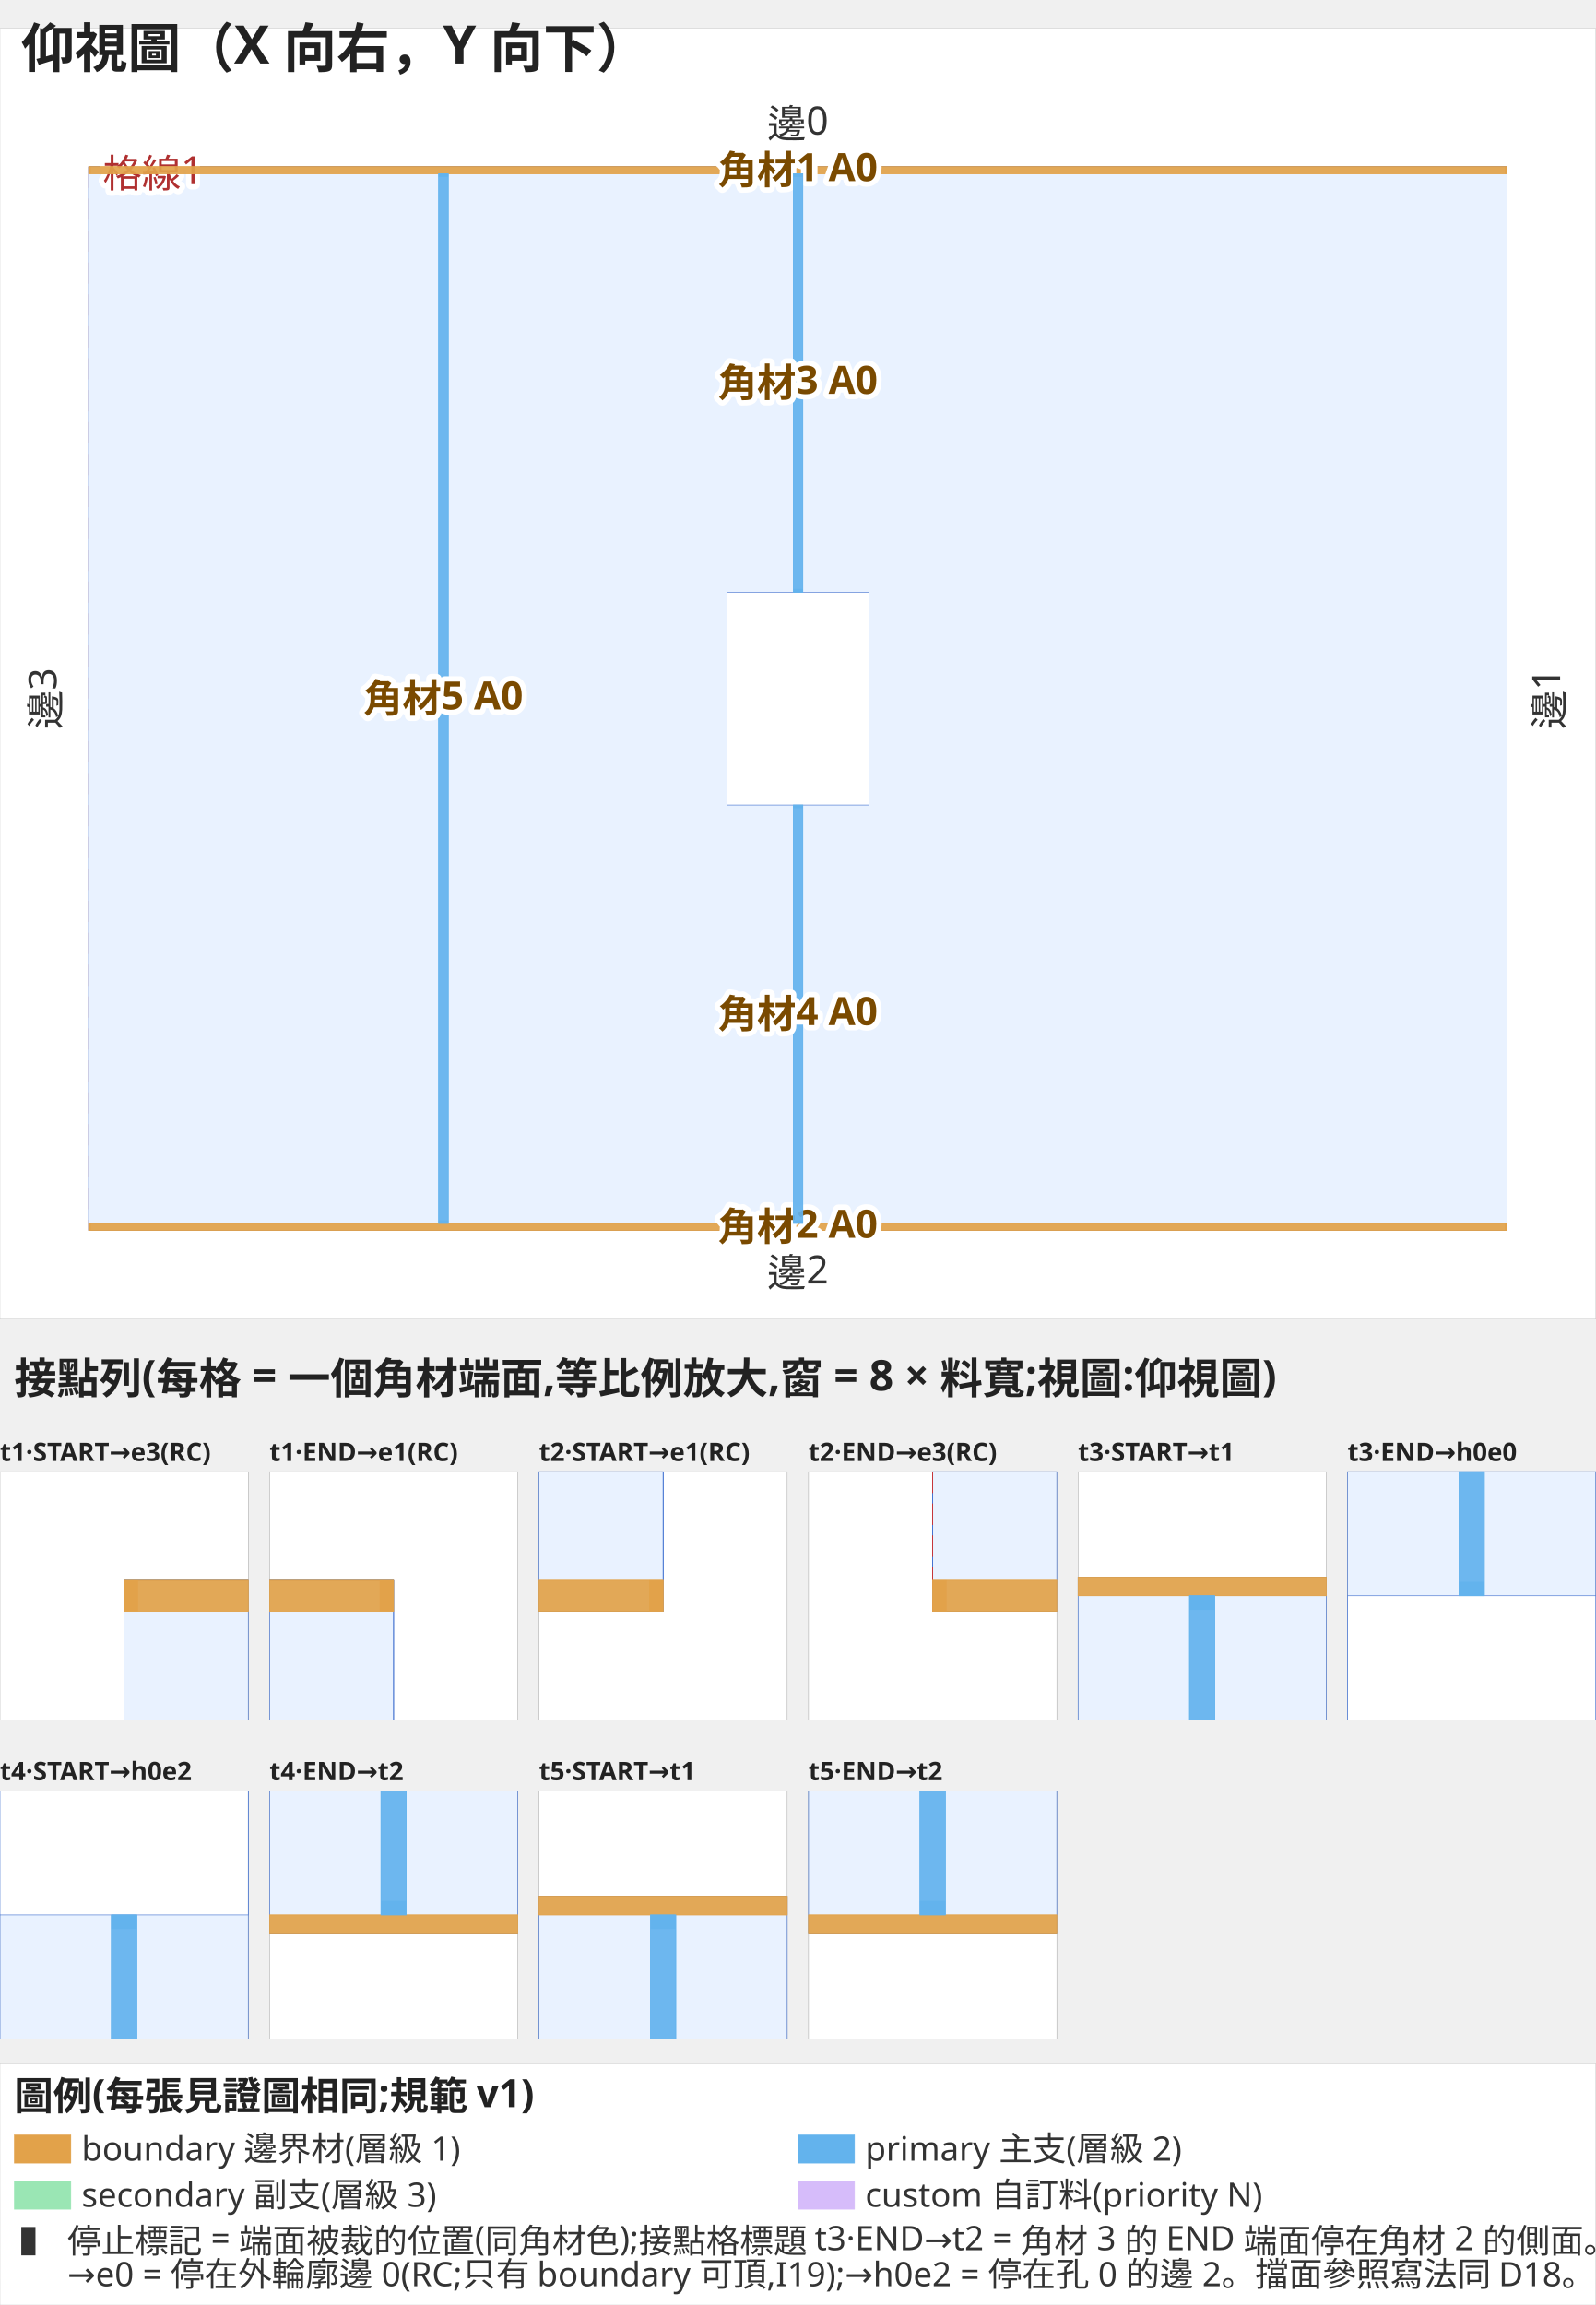
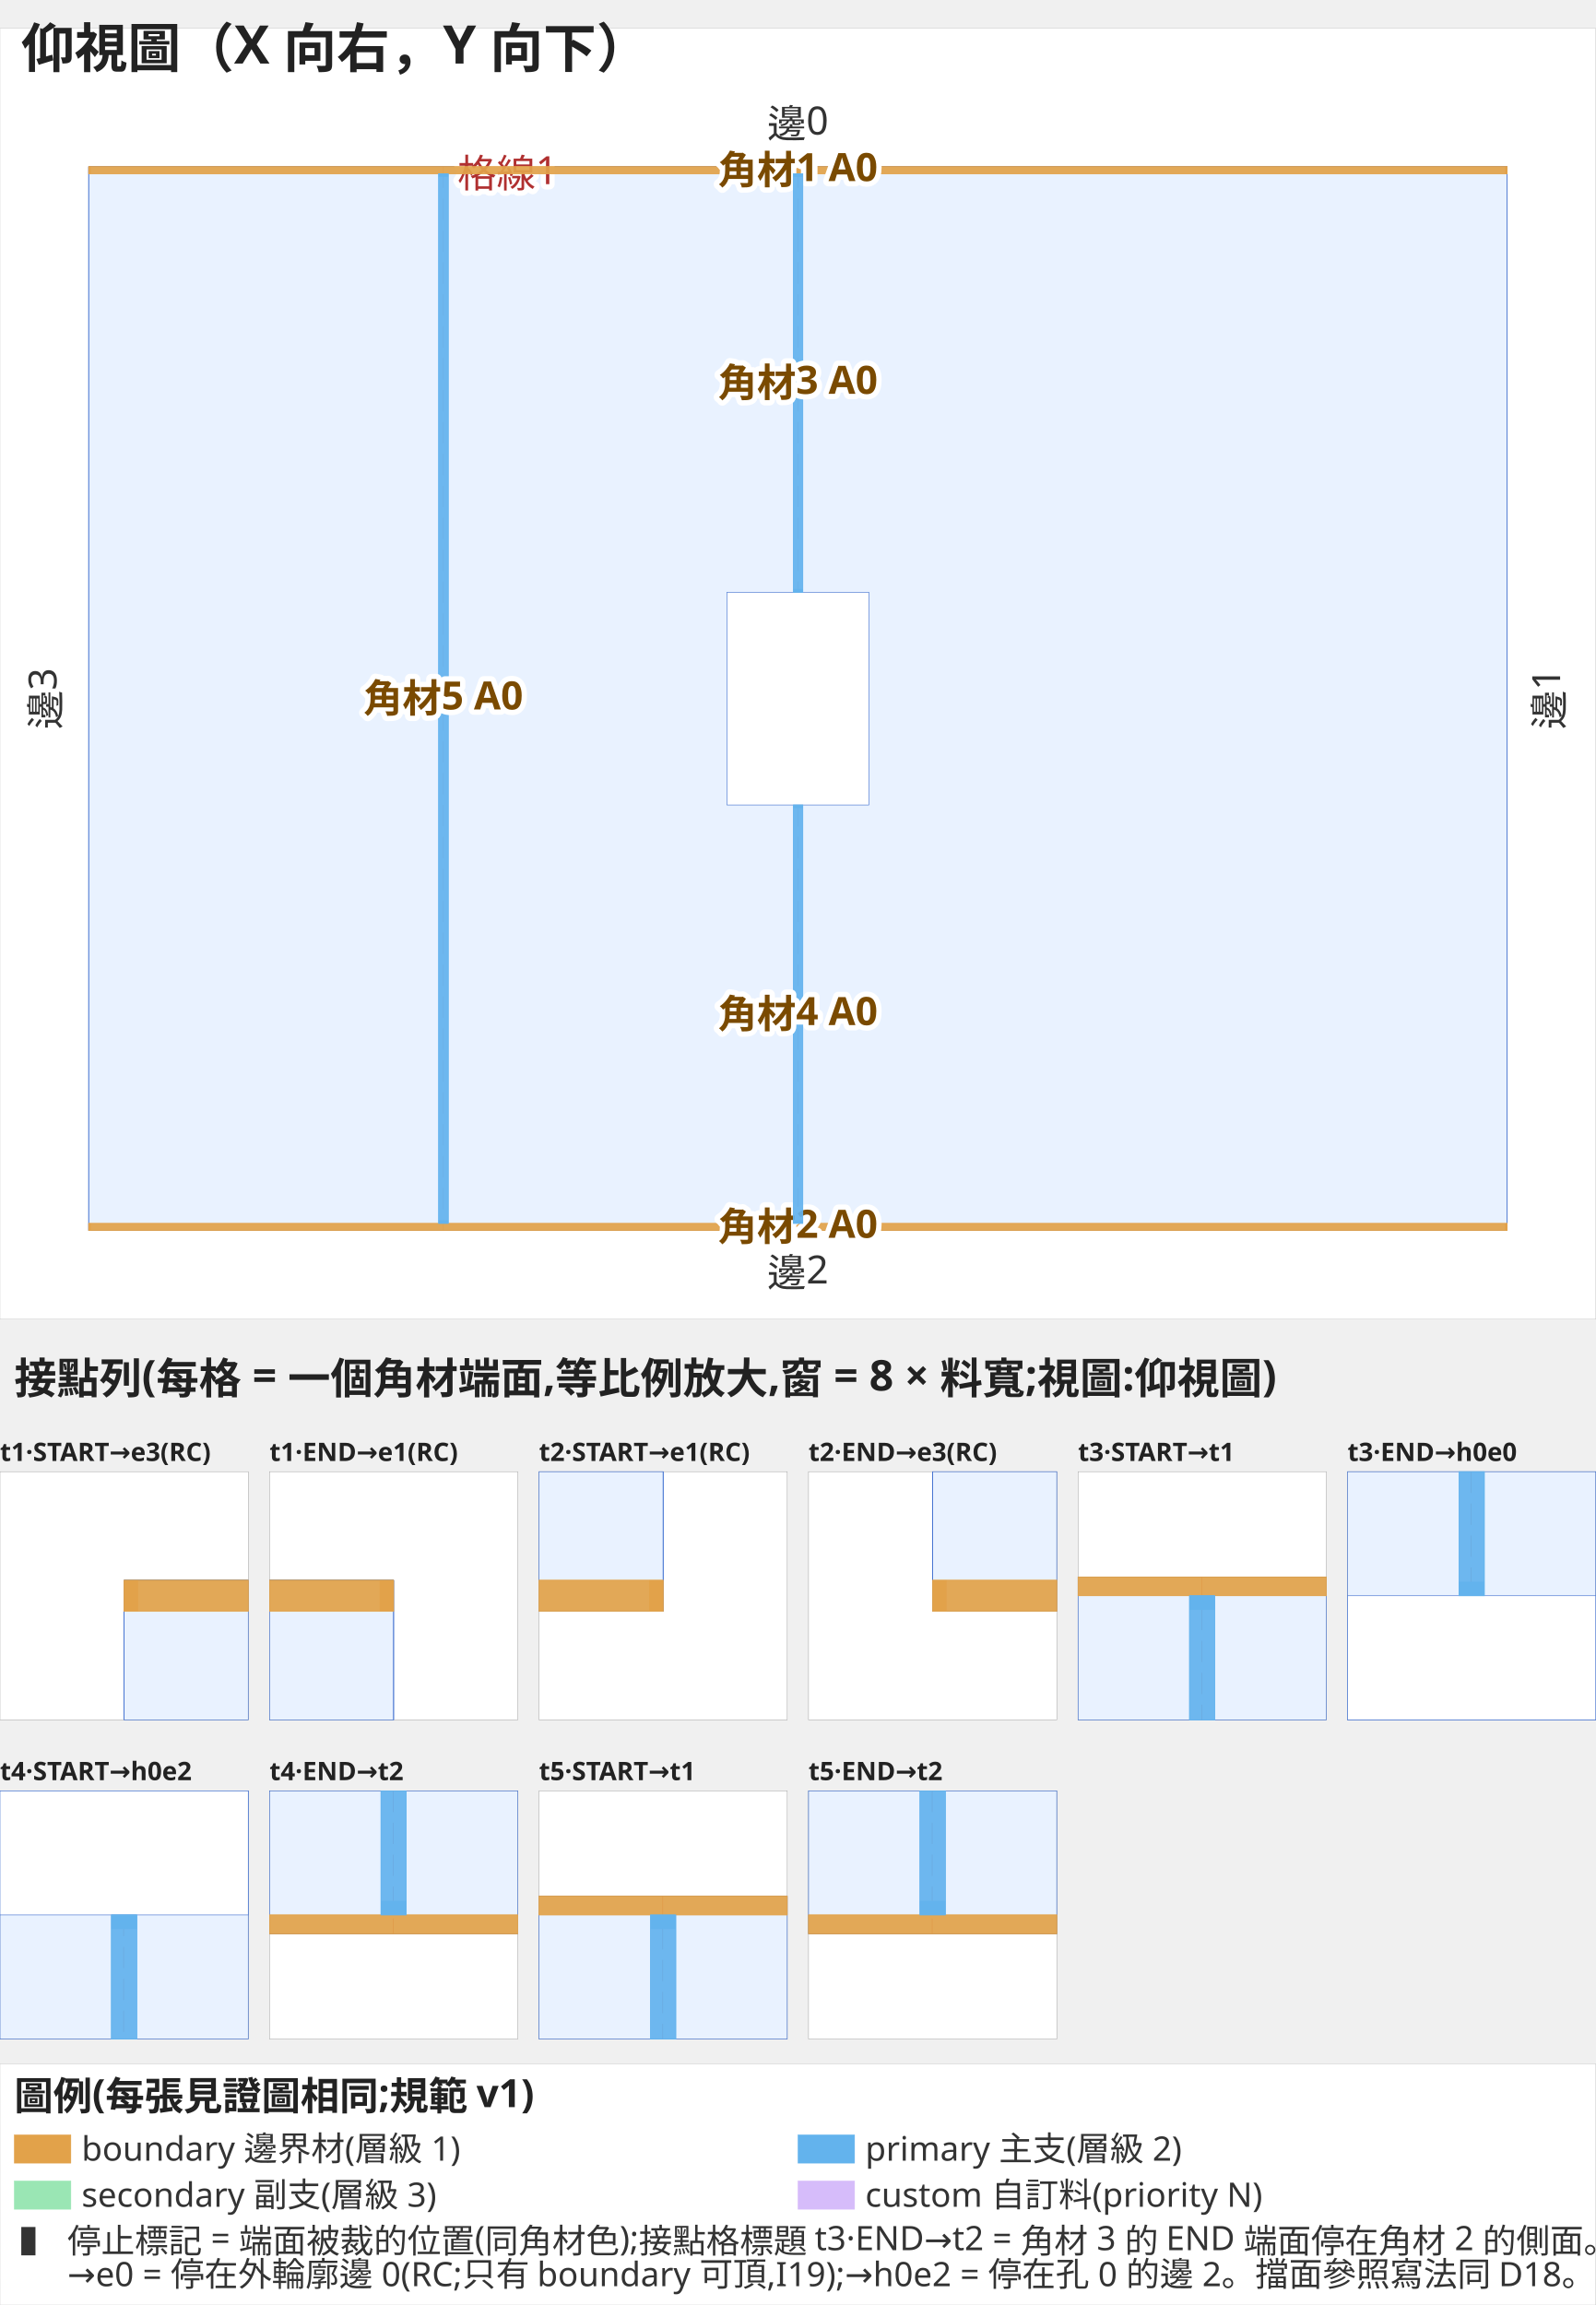
<svg xmlns="http://www.w3.org/2000/svg" width="100%" viewBox="0 1460 4500 6500" data-full="0 1460 4500 6500">
  <style>
  polygon, line, rect { vector-effect: non-scaling-stroke; }
  .frame { fill: #ffffff; stroke: #bbbbbb; stroke-width: 1px; }
  .title { font: bold 150px sans-serif; fill: #222222; }
  .label { font: 110px sans-serif; fill: #333333; text-anchor: middle; dominant-baseline: middle; }
  .guide-label { text-anchor: start; fill: #b03030; }
  .timber-label { fill: #7a4a00; font-weight: bold; }
  .guide-label, .timber-label { paint-order: stroke; stroke: #ffffff; stroke-width: 30px; stroke-linejoin: round; }
  .surface { fill: #dbe9ff; fill-opacity: 0.6; stroke: #3366cc; stroke-width: 1.5px; }
  .hole { fill: #ffffff; stroke: #3366cc; stroke-width: 1.5px; }
  .edge { stroke: #3366cc; stroke-width: 1.5px; }
  .edge-free { stroke: #e08020; stroke-width: 1.5px; stroke-dasharray: 30 15; }
  .guide { stroke: #cc3333; stroke-width: 1px; stroke-dasharray: 60 30; }
  .timber-face { fill: #ffd27f; fill-opacity: 0.5; stroke: #a06000; stroke-width: 1.5px; }
  .timber-face-near { fill-opacity: 0.85; }
</style>
  <style id="witness">.role-boundary{fill:#e2a24a;stroke:#e2a24a}.role-primary{fill:#63b3ed;stroke:#63b3ed}.role-secondary{fill:#9ae6b4;stroke:#9ae6b4}.role-custom{fill:#d6bcfa;stroke:#d6bcfa}.stop{stroke:none}.stop-label{font:bold 110px sans-serif;dominant-baseline:middle;paint-order:stroke;stroke:#ffffff;stroke-width:30px;stroke-linejoin:round}.tile-frame{fill:#ffffff;stroke:#888888;stroke-width:1px}.tile-title{font:bold 72px sans-serif;fill:#222222}.tile line.edge,.tile line.guide,.tile line.edge-free{stroke-width:2px}.legend-title{font:bold 110px sans-serif;fill:#222222}.legend-text{font:95px sans-serif;fill:#333333;dominant-baseline:middle}.legend-box{fill:#ffffff;stroke:#bbbbbb;stroke-width:1px}.section-title{font:bold 120px sans-serif;fill:#222222}</style>
  <g transform="translate(250,1930)" data-view="bottom">
    <rect class="frame" x="-250" y="-390" width="4500" height="3640" />
    <text x="-190" y="-280" class="title">仰視圖（X 向右，Y 向下）</text>
    <polygon points="0,0 4000,0 4000,3000 0,3000" class="surface" />
    <polygon points="1800,1200 2200,1200 2200,1800 1800,1800" class="hole" />
    <line x1="0" y1="0" x2="4000" y2="0" class="edge" />
    <text x="2000" y="-120" class="label">邊0</text>
    <line x1="4000" y1="0" x2="4000" y2="3000" class="edge" />
    <text x="4120" y="1500" class="label" transform="rotate(-90 4120 1500)">邊1</text>
    <line x1="4000" y1="3000" x2="0" y2="3000" class="edge" />
    <text x="2000" y="3120" class="label">邊2</text>
    <line x1="0" y1="3000" x2="0" y2="0" class="edge" />
    <text x="-120" y="1500" class="label" transform="rotate(-90 -120 1500)">邊3</text>
-     <line x1="0" y1="0" x2="0" y2="3000" class="guide" />
-     <text x="40" y="20" class="label guide-label">格線1</text>
-     <line x1="0" y1="0" x2="0" y2="3000" class="guide" />
+     <line x1="1000" y1="0" x2="1000" y2="3000" class="guide" />
+     <text x="1040" y="20" class="label guide-label">格線1</text>
+     <line x1="2000" y1="0" x2="2000" y2="1200" class="guide" />
+     <line x1="2000" y1="1800" x2="2000" y2="3000" class="guide" />
    <polygon points="0,0 4000,0 4000,20 0,20" class="timber-face role-boundary" data-t="1" />
    <polygon points="0,0 0,20 4000,20 4000,0" class="timber-face timber-face-near role-boundary" data-t="1" />
    <text x="2000" y="10" class="label timber-label">角材1 A0</text>
    <polygon points="4000,3000 0,3000 0,2980 4000,2980" class="timber-face role-boundary" data-t="2" />
    <polygon points="4000,3000 4000,2980 0,2980 0,3000" class="timber-face timber-face-near role-boundary" data-t="2" />
    <text x="2000" y="2990" class="label timber-label">角材2 A0</text>
    <polygon points="2014,20 2014,1200 1987,1200 1987,20" class="timber-face role-primary" data-t="3" />
    <polygon points="2014,20 1987,20 1987,1200 2014,1200" class="timber-face timber-face-near role-primary" data-t="3" />
    <text x="2000" y="610" class="label timber-label">角材3 A0</text>
    <polygon points="2014,1800 2014,2980 1987,2980 1987,1800" class="timber-face role-primary" data-t="4" />
    <polygon points="2014,1800 1987,1800 1987,2980 2014,2980" class="timber-face timber-face-near role-primary" data-t="4" />
    <text x="2000" y="2390" class="label timber-label">角材4 A0</text>
    <polygon points="1014,20 1014,2980 987,2980 987,20" class="timber-face role-primary" data-t="5" />
    <polygon points="1014,20 987,20 987,2980 1014,2980" class="timber-face timber-face-near role-primary" data-t="5" />
    <text x="1000" y="1500" class="label timber-label">角材5 A0</text>
    <rect x="0" y="0" width="6" height="20" class="stop" fill="#e2a24a" data-joint="t1.START" />
    <rect x="3994" y="0" width="6" height="20" class="stop" fill="#e2a24a" data-joint="t1.END" />
    <rect x="3994" y="2980" width="6" height="20" class="stop" fill="#e2a24a" data-joint="t2.START" />
    <rect x="0" y="2980" width="6" height="20" class="stop" fill="#e2a24a" data-joint="t2.END" />
    <rect x="1987" y="20" width="27" height="9" class="stop" fill="#63b3ed" data-joint="t3.START" />
    <rect x="1987" y="1191" width="27" height="9" class="stop" fill="#63b3ed" data-joint="t3.END" />
    <rect x="1987" y="1800" width="27" height="9" class="stop" fill="#63b3ed" data-joint="t4.START" />
    <rect x="1987" y="2971" width="27" height="9" class="stop" fill="#63b3ed" data-joint="t4.END" />
    <rect x="987" y="20" width="27" height="9" class="stop" fill="#63b3ed" data-joint="t5.START" />
    <rect x="987" y="2971" width="27" height="9" class="stop" fill="#63b3ed" data-joint="t5.END" />
  </g>
  <text x="40" y="5390" class="section-title">接點列(每格 = 一個角材端面,等比例放大,窗 = 8 × 料寬;視圖:仰視圖)</text>
  <text x="0" y="5580" class="tile-title">t1·START→e3(RC)</text>
  <rect x="0" y="5610" width="700" height="700" class="tile-frame" />
  <g class="tile" data-joint="t1.START">
    <polygon points="350,6310 350,5916.2 700,5916.2 700,6310" class="surface" />
    <line x1="350" y1="5916.2" x2="700" y2="5916.2" class="edge" />
    <line x1="350" y1="6310" x2="350" y2="5916.2" class="edge" />
-     <line x1="350" y1="5916.2" x2="350" y2="6310" class="guide" />
-     <line x1="350" y1="5916.2" x2="350" y2="6310" class="guide" />
    <polygon points="350,5916.2 700,5916.2 700,6003.8 350,6003.8" class="timber-face role-boundary" data-t="1" />
    <polygon points="700,5916.2 350,5916.2 350,6003.8 700,6003.8" class="timber-face timber-face-near role-boundary" data-t="1" />
    <polygon points="350,5916.2 389.4,5916.2 389.4,6003.8 350,6003.8" class="stop" data-joint="t1.START" fill="#e2a24a" />
  </g>
  <text x="760" y="5580" class="tile-title">t1·END→e1(RC)</text>
  <rect x="760" y="5610" width="700" height="700" class="tile-frame" />
  <g class="tile" data-joint="t1.END">
    <polygon points="760,6310 760,5916.2 1110,5916.2 1110,6310" class="surface" />
    <line x1="760" y1="5916.2" x2="1110" y2="5916.2" class="edge" />
    <line x1="1110" y1="5916.2" x2="1110" y2="6310" class="edge" />
    <polygon points="760,5916.2 1110,5916.2 1110,6003.8 760,6003.8" class="timber-face role-boundary" data-t="1" />
    <polygon points="760,5916.2 760,6003.8 1110,6003.8 1110,5916.2" class="timber-face timber-face-near role-boundary" data-t="1" />
    <polygon points="1070.6,5916.2 1110,5916.2 1110,6003.8 1070.6,6003.8" class="stop" data-joint="t1.END" fill="#e2a24a" />
  </g>
  <text x="1520" y="5580" class="tile-title">t2·START→e1(RC)</text>
  <rect x="1520" y="5610" width="700" height="700" class="tile-frame" />
  <g class="tile" data-joint="t2.START">
    <polygon points="1520,5610 1870,5610 1870,6003.8 1520,6003.8" class="surface" />
    <line x1="1870" y1="5610" x2="1870" y2="6003.8" class="edge" />
    <line x1="1870" y1="6003.8" x2="1520" y2="6003.8" class="edge" />
    <polygon points="1870,6003.8 1520,6003.8 1520,5916.2 1870,5916.2" class="timber-face role-boundary" data-t="2" />
    <polygon points="1520,6003.8 1870,6003.8 1870,5916.2 1520,5916.2" class="timber-face timber-face-near role-boundary" data-t="2" />
    <polygon points="1830.6,5916.2 1870,5916.2 1870,6003.8 1830.6,6003.8" class="stop" data-joint="t2.START" fill="#e2a24a" />
  </g>
  <text x="2280" y="5580" class="tile-title">t2·END→e3(RC)</text>
  <rect x="2280" y="5610" width="700" height="700" class="tile-frame" />
  <g class="tile" data-joint="t2.END">
    <polygon points="2630,5610 2980,5610 2980,6003.8 2630,6003.8" class="surface" />
    <line x1="2980" y1="6003.8" x2="2630" y2="6003.8" class="edge" />
    <line x1="2630" y1="6003.8" x2="2630" y2="5610" class="edge" />
-     <line x1="2630" y1="5610" x2="2630" y2="6003.8" class="guide" />
-     <line x1="2630" y1="5610" x2="2630" y2="6003.8" class="guide" />
    <polygon points="2980,6003.8 2630,6003.8 2630,5916.2 2980,5916.2" class="timber-face role-boundary" data-t="2" />
    <polygon points="2980,6003.8 2980,5916.2 2630,5916.2 2630,6003.8" class="timber-face timber-face-near role-boundary" data-t="2" />
    <polygon points="2630,5916.2 2669.4,5916.2 2669.4,6003.8 2630,6003.8" class="stop" data-joint="t2.END" fill="#e2a24a" />
  </g>
  <text x="3040" y="5580" class="tile-title">t3·START→t1</text>
  <rect x="3040" y="5610" width="700" height="700" class="tile-frame" />
  <g class="tile" data-joint="t3.START">
    <polygon points="3040,6310 3040,5907 3740,5907 3740,6310" class="surface" />
    <line x1="3040" y1="5907" x2="3740" y2="5907" class="edge" />
+     <line x1="3388.7" y1="5907" x2="3388.7" y2="6310" class="guide" />
    <polygon points="3040,5907 3740,5907 3740,5960 3040,5960" class="timber-face role-boundary" data-t="1" />
    <polygon points="3740,5907 3040,5907 3040,5960 3740,5960" class="timber-face timber-face-near role-boundary" data-t="1" />
    <polygon points="3425.8,5960 3425.8,6310 3354.2,6310 3354.2,5960" class="timber-face role-primary" data-t="3" />
    <polygon points="3425.8,6310 3425.8,5960 3354.2,5960 3354.2,6310" class="timber-face timber-face-near role-primary" data-t="3" />
    <polygon points="3354.2,5960 3425.8,5960 3425.8,5999.8 3354.2,5999.8" class="stop" data-joint="t3.START" fill="#63b3ed" />
  </g>
  <text x="3800" y="5580" class="tile-title">t3·END→h0e0</text>
  <rect x="3800" y="5610" width="700" height="700" class="tile-frame" />
  <g class="tile" data-joint="t3.END">
    <polygon points="3800,6310 3800,5610 4500,5610 4500,6310" class="surface" />
    <polygon points="3800,6310 3800,5960 4500,5960 4500,6310" class="hole" />
+     <line x1="4148.7" y1="5610" x2="4148.7" y2="5960" class="guide" />
    <polygon points="4185.8,5610 4185.8,5960 4114.2,5960 4114.2,5610" class="timber-face role-primary" data-t="3" />
    <polygon points="4185.8,5610 4114.2,5610 4114.2,5960 4185.8,5960" class="timber-face timber-face-near role-primary" data-t="3" />
    <polygon points="4114.2,5920.2 4185.8,5920.2 4185.8,5960 4114.2,5960" class="stop" data-joint="t3.END" fill="#63b3ed" />
  </g>
  <text x="0" y="6480" class="tile-title">t4·START→h0e2</text>
  <rect x="0" y="6510" width="700" height="700" class="tile-frame" />
  <g class="tile" data-joint="t4.START">
    <polygon points="0,7210 0,6510 700,6510 700,7210" class="surface" />
    <polygon points="0,6510 700,6510 700,6860 0,6860" class="hole" />
+     <line x1="348.7" y1="6860" x2="348.7" y2="7210" class="guide" />
    <polygon points="385.8,6860 385.8,7210 314.2,7210 314.2,6860" class="timber-face role-primary" data-t="4" />
    <polygon points="385.8,7210 385.8,6860 314.2,6860 314.2,7210" class="timber-face timber-face-near role-primary" data-t="4" />
    <polygon points="314.2,6860 385.8,6860 385.8,6899.8 314.2,6899.8" class="stop" data-joint="t4.START" fill="#63b3ed" />
  </g>
  <text x="760" y="6480" class="tile-title">t4·END→t2</text>
  <rect x="760" y="6510" width="700" height="700" class="tile-frame" />
  <g class="tile" data-joint="t4.END">
    <polygon points="760,6510 1460,6510 1460,6913 760,6913" class="surface" />
    <line x1="1460" y1="6913" x2="760" y2="6913" class="edge" />
+     <line x1="1108.7" y1="6510" x2="1108.7" y2="6913" class="guide" />
    <polygon points="1460,6913 760,6913 760,6860 1460,6860" class="timber-face role-boundary" data-t="2" />
    <polygon points="760,6913 1460,6913 1460,6860 760,6860" class="timber-face timber-face-near role-boundary" data-t="2" />
    <polygon points="1145.8,6510 1145.8,6860 1074.2,6860 1074.2,6510" class="timber-face role-primary" data-t="4" />
    <polygon points="1145.8,6510 1074.2,6510 1074.2,6860 1145.8,6860" class="timber-face timber-face-near role-primary" data-t="4" />
    <polygon points="1074.2,6820.2 1145.8,6820.2 1145.8,6860 1074.2,6860" class="stop" data-joint="t4.END" fill="#63b3ed" />
  </g>
  <text x="1520" y="6480" class="tile-title">t5·START→t1</text>
  <rect x="1520" y="6510" width="700" height="700" class="tile-frame" />
  <g class="tile" data-joint="t5.START">
    <polygon points="1520,7210 1520,6807 2220,6807 2220,7210" class="surface" />
    <line x1="1520" y1="6807" x2="2220" y2="6807" class="edge" />
+     <line x1="1868.7" y1="6807" x2="1868.7" y2="7210" class="guide" />
    <polygon points="1520,6807 2220,6807 2220,6860 1520,6860" class="timber-face role-boundary" data-t="1" />
    <polygon points="2220,6807 1520,6807 1520,6860 2220,6860" class="timber-face timber-face-near role-boundary" data-t="1" />
    <polygon points="1905.8,6860 1905.8,7210 1834.2,7210 1834.2,6860" class="timber-face role-primary" data-t="5" />
    <polygon points="1905.8,7210 1905.8,6860 1834.2,6860 1834.2,7210" class="timber-face timber-face-near role-primary" data-t="5" />
    <polygon points="1834.2,6860 1905.8,6860 1905.8,6899.8 1834.2,6899.8" class="stop" data-joint="t5.START" fill="#63b3ed" />
  </g>
  <text x="2280" y="6480" class="tile-title">t5·END→t2</text>
  <rect x="2280" y="6510" width="700" height="700" class="tile-frame" />
  <g class="tile" data-joint="t5.END">
    <polygon points="2280,6510 2980,6510 2980,6913 2280,6913" class="surface" />
    <line x1="2980" y1="6913" x2="2280" y2="6913" class="edge" />
+     <line x1="2628.7" y1="6510" x2="2628.7" y2="6913" class="guide" />
    <polygon points="2980,6913 2280,6913 2280,6860 2980,6860" class="timber-face role-boundary" data-t="2" />
    <polygon points="2280,6913 2980,6913 2980,6860 2280,6860" class="timber-face timber-face-near role-boundary" data-t="2" />
    <polygon points="2665.8,6510 2665.8,6860 2594.2,6860 2594.2,6510" class="timber-face role-primary" data-t="5" />
    <polygon points="2665.8,6510 2594.2,6510 2594.2,6860 2665.8,6860" class="timber-face timber-face-near role-primary" data-t="5" />
    <polygon points="2594.2,6820.2 2665.8,6820.2 2665.8,6860 2594.2,6860" class="stop" data-joint="t5.END" fill="#63b3ed" />
  </g>
  <rect x="0" y="7280" width="4500" height="680" class="legend-box" />
  <text x="40" y="7410" class="legend-title">圖例(每張見證圖相同;規範 v1)</text>
  <rect x="40" y="7480" width="160" height="80" class="role-boundary" />
  <text x="230" y="7520" class="legend-text">boundary 邊界材(層級 1)</text>
  <rect x="2250" y="7480" width="160" height="80" class="role-primary" />
  <text x="2440" y="7520" class="legend-text">primary 主支(層級 2)</text>
  <rect x="40" y="7610" width="160" height="80" class="role-secondary" />
  <text x="230" y="7650" class="legend-text">secondary 副支(層級 3)</text>
  <rect x="2250" y="7610" width="160" height="80" class="role-custom" />
  <text x="2440" y="7650" class="legend-text">custom 自訂料(priority N)</text>
  <rect x="60" y="7740" width="40" height="80" class="stop" fill="#333333" />
  <text x="190" y="7780" class="legend-text">停止標記 = 端面被裁的位置(同角材色);接點格標題 t3·END→t2 = 角材 3 的 END 端面停在角材 2 的側面。</text>
  <text x="190" y="7880" class="legend-text">→e0 = 停在外輪廓邊 0(RC;只有 boundary 可頂,I19);→h0e2 = 停在孔 0 的邊 2。擋面參照寫法同 D18。</text>
</svg>
